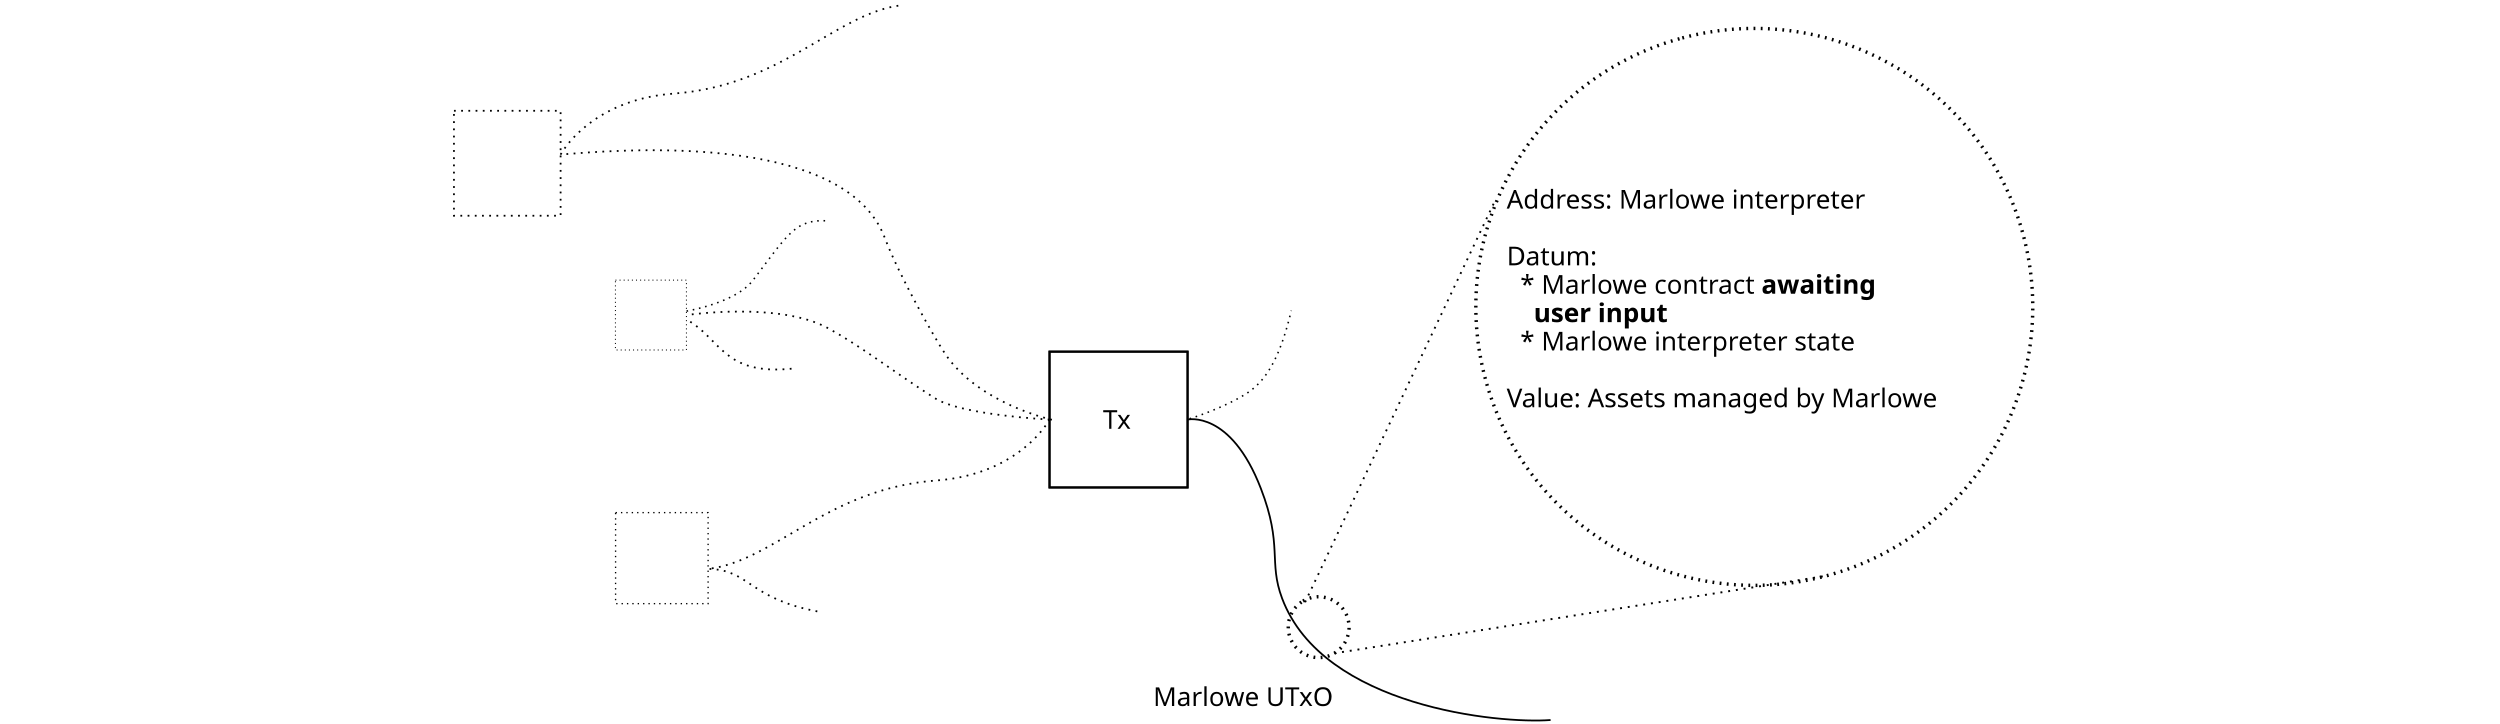
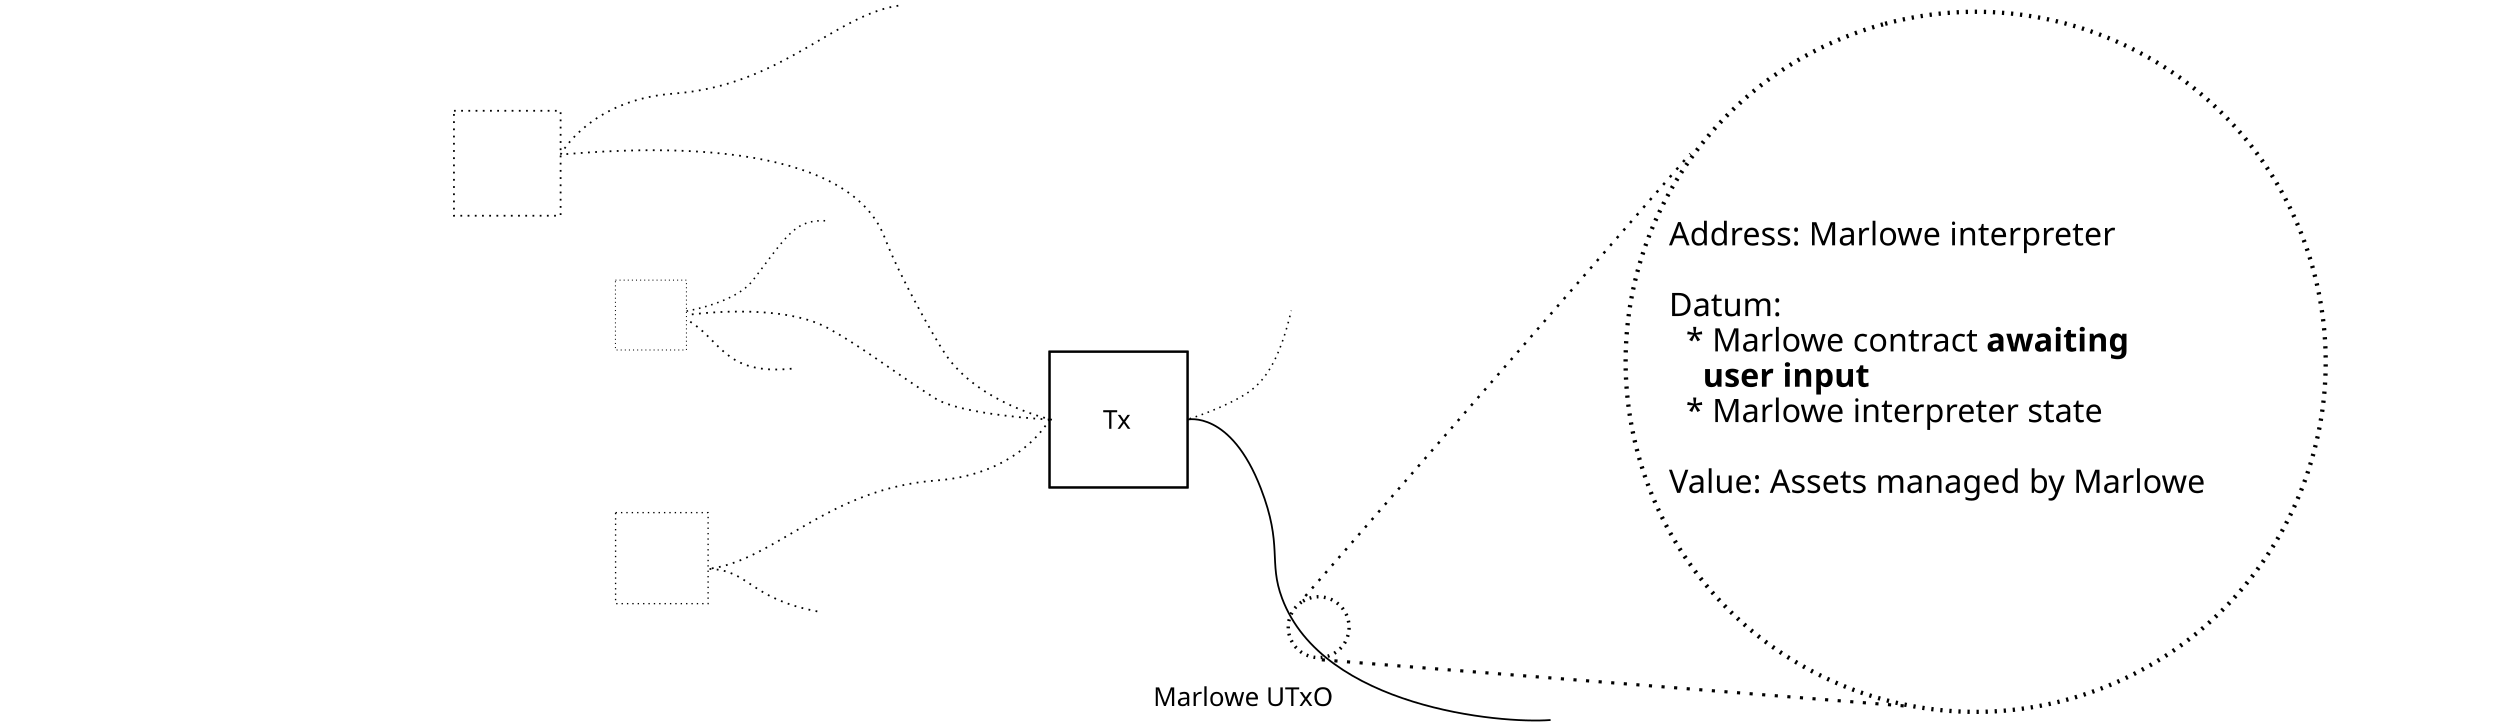
<svg xmlns="http://www.w3.org/2000/svg" width="209.777mm" height="60.704mm" viewBox="0 0 209.777 60.704" version="1.1" id="svg1">
  <defs id="defs1" />
  <g id="layer1" transform="translate(-0.01474564,-28.02427)">
    <rect style="fill:none;stroke:#000000;stroke-width:0.168;stroke-dasharray:none" id="rect1" width="11.584" height="11.397" x="88.081" y="57.531" />
    <text xml:space="preserve" style="font-size:2.185px;line-height:0.7;font-family:sans-serif;stroke-width:0.086" x="92.569" y="64.006" id="text1">
      <tspan id="tspan1" style="font-style:normal;font-variant:normal;font-weight:normal;font-stretch:normal;font-size:2.185px;font-family:'Roboto Mono';-inkscape-font-specification:'Roboto Mono';stroke-width:0.086" x="92.569" y="64.006">Tx</tspan>
    </text>
    <path style="fill:none;stroke:#000000;stroke-width:0.151;stroke-linecap:butt;stroke-linejoin:miter;stroke-dasharray:none;stroke-opacity:1" d="m 99.665,63.229 c 0,0 3.606,-0.804 6.149,5.783 1.857,4.809 0.619,6.127 1.784,9.225 3.438,9.141 18.278,10.535 22.528,10.204" id="path3" />
    <path style="fill:none;stroke:#000000;stroke-width:0.151;stroke-linecap:butt;stroke-linejoin:miter;stroke-dasharray:0.151, 0.454;stroke-dashoffset:0;stroke-opacity:1" d="m 88.081,63.229 c 0,0 -7.382,-0.359 -9.628,-1.795 C 74.815,59.108 72.406,57.162 69.507,55.567 65.403,53.31 57.614,54.461 57.614,54.461" id="path4" />
    <path style="fill:none;stroke:#000000;stroke-width:0.151;stroke-linecap:butt;stroke-linejoin:miter;stroke-dasharray:0.151, 0.454;stroke-dashoffset:0;stroke-opacity:1" d="m 88.081,63.229 c 0,0 -2.445,4.598 -9.486,5.112 -9.174,0.67 -13.586,6.769 -19.149,7.418" id="path5" />
    <path style="fill:none;stroke:#000000;stroke-width:0.151;stroke-linecap:butt;stroke-linejoin:miter;stroke-dasharray:0.151, 0.454;stroke-dashoffset:0;stroke-opacity:1" d="m 88.278,63.246 c 0,0 -6.164,-1.34 -8.97,-5.552 C 78.424,56.366 75.435,51.107 74.27,48.01 70.832,38.869 51.306,40.659 47.057,40.99" id="path6" />
    <rect style="fill:none;stroke:#000000;stroke-width:0.168;stroke-dasharray:none" id="rect6" width="11.584" height="11.397" x="88.081" y="57.531" />
    <rect style="fill:none;stroke:#000000;stroke-width:0.151;stroke-dasharray:0.151, 0.454;stroke-dashoffset:0" id="rect7" width="8.95" height="8.806" x="38.106" y="37.32" />
    <rect style="fill:none;stroke:#000000;stroke-width:0.086;stroke-dasharray:0.086, 0.259;stroke-dashoffset:0" id="rect8" width="5.958" height="5.862" x="51.656" y="51.53" />
    <path style="fill:none;stroke:#000000;stroke-width:0.133;stroke-linecap:butt;stroke-linejoin:miter;stroke-dasharray:0.133, 0.399;stroke-dashoffset:0;stroke-opacity:1" d="m 57.623,54.129 c 0,0 4.126,-0.686 5.569,-2.581 3.037,-3.99 3.555,-5.169 6.389,-4.986" id="path8" />
    <path style="fill:none;stroke:#000000;stroke-width:0.151;stroke-linecap:butt;stroke-linejoin:miter;stroke-dasharray:0.151, 0.454;stroke-dashoffset:0;stroke-opacity:1" d="m 47.057,40.99 c 0,0 2.445,-4.598 9.486,-5.112 9.174,-0.67 13.586,-6.769 19.149,-7.418" id="path9" />
    <rect style="fill:none;stroke:#000000;stroke-width:0.113;stroke-dasharray:0.113, 0.338;stroke-dashoffset:0" id="rect9" width="7.763" height="7.638" x="51.669" y="71.039" />
    <path style="fill:none;stroke:#000000;stroke-width:0.151;stroke-linecap:butt;stroke-linejoin:miter;stroke-dasharray:0.151, 0.454;stroke-dashoffset:0;stroke-opacity:1" d="m 66.432,58.962 c -5.753,0.575 -5.923,-2.538 -8.822,-4.133" id="path10" />
    <path style="fill:none;stroke:#000000;stroke-width:0.151;stroke-linecap:butt;stroke-linejoin:miter;stroke-dasharray:0.151, 0.454;stroke-dashoffset:0;stroke-opacity:1" d="m 68.595,79.328 c -5.808,-1.108 -5.65,-3.494 -9.15,-3.569" id="path11" />
-     <text xml:space="preserve" style="font-size:2.185px;line-height:0;font-family:sans-serif;stroke-width:0.164" x="126.442" y="43.167" id="text11">
-       <tspan style="font-size:2.185px;line-height:1;stroke-width:0.164" x="126.442" y="43.167" id="tspan12" />
-       <tspan style="font-style:normal;font-variant:normal;font-weight:normal;font-stretch:normal;font-size:2.185px;line-height:1.09;font-family:'Roboto Mono';-inkscape-font-specification:'Roboto Mono';stroke-width:0.164" x="126.442" y="45.526" id="tspan31">Address: Marlowe interpreter</tspan>
-       <tspan style="font-style:normal;font-variant:normal;font-weight:normal;font-stretch:normal;font-size:2.185px;line-height:1.09;font-family:'Roboto Mono';-inkscape-font-specification:'Roboto Mono';stroke-width:0.164" x="126.442" y="47.908" id="tspan22" />
-       <tspan style="font-style:normal;font-variant:normal;font-weight:normal;font-stretch:normal;font-size:2.185px;line-height:1.09;font-family:'Roboto Mono';-inkscape-font-specification:'Roboto Mono';stroke-width:0.164" x="126.442" y="50.289" id="tspan13">Datum:</tspan>
-       <tspan style="font-style:normal;font-variant:normal;font-weight:normal;font-stretch:normal;font-size:2.185px;line-height:1.09;font-family:'Roboto Mono';-inkscape-font-specification:'Roboto Mono';stroke-width:0.164" x="126.442" y="52.671" id="tspan53">  * Marlowe contract <tspan style="font-style:normal;font-variant:normal;font-weight:bold;font-stretch:normal;line-height:1.09;font-family:'Roboto Mono';-inkscape-font-specification:'Roboto Mono Bold'" id="tspan54">awaiting</tspan>
+     <text xml:space="preserve" style="font-size:2.107px;line-height:0;font-family:sans-serif;stroke-width:0.158" x="140.057" y="45.818" id="text11">
+       <tspan style="font-size:2.107px;line-height:1;stroke-width:0.158" x="140.057" y="45.818" id="tspan12" />
+       <tspan style="font-style:normal;font-variant:normal;font-weight:normal;font-stretch:normal;font-size:2.722px;line-height:1.09;font-family:'Roboto Mono';-inkscape-font-specification:'Roboto Mono';stroke-width:0.158" x="140.057" y="48.609" id="tspan31">Address: Marlowe interpreter</tspan>
+       <tspan style="font-style:normal;font-variant:normal;font-weight:normal;font-stretch:normal;font-size:2.722px;line-height:1.09;font-family:'Roboto Mono';-inkscape-font-specification:'Roboto Mono';stroke-width:0.158" x="140.057" y="51.576" id="tspan22" />
+       <tspan style="font-style:normal;font-variant:normal;font-weight:normal;font-stretch:normal;font-size:2.722px;line-height:1.09;font-family:'Roboto Mono';-inkscape-font-specification:'Roboto Mono';stroke-width:0.158" x="140.057" y="54.543" id="tspan13">Datum:</tspan>
+       <tspan style="font-style:normal;font-variant:normal;font-weight:normal;font-stretch:normal;font-size:2.722px;line-height:1.09;font-family:'Roboto Mono';-inkscape-font-specification:'Roboto Mono';stroke-width:0.158" x="140.057" y="57.509" id="tspan53">  * Marlowe contract <tspan style="font-style:normal;font-variant:normal;font-weight:bold;font-stretch:normal;font-size:2.722px;line-height:1.09;font-family:'Roboto Mono';-inkscape-font-specification:'Roboto Mono Bold';stroke-width:0.158" id="tspan54">awaiting</tspan>
      </tspan>
-       <tspan style="font-style:normal;font-variant:normal;font-weight:bold;font-stretch:normal;font-size:2.185px;line-height:1.09;font-family:'Roboto Mono';-inkscape-font-specification:'Roboto Mono Bold';stroke-width:0.164" x="126.442" y="55.052" id="tspan55">    user input</tspan>
-       <tspan style="font-style:normal;font-variant:normal;font-weight:normal;font-stretch:normal;font-size:2.185px;line-height:1.09;font-family:'Roboto Mono';-inkscape-font-specification:'Roboto Mono';stroke-width:0.164" x="126.442" y="57.434" id="tspan27">  * Marlowe interpreter state</tspan>
-       <tspan style="font-style:normal;font-variant:normal;font-weight:normal;font-stretch:normal;font-size:2.185px;line-height:1.09;font-family:'Roboto Mono';-inkscape-font-specification:'Roboto Mono';stroke-width:0.164" x="126.442" y="59.815" id="tspan28" />
-       <tspan style="font-style:normal;font-variant:normal;font-weight:normal;font-stretch:normal;font-size:2.185px;line-height:1.09;font-family:'Roboto Mono';-inkscape-font-specification:'Roboto Mono';stroke-width:0.164" x="126.442" y="62.197" id="tspan30">Value: Assets managed by Marlowe</tspan>
+       <tspan style="font-style:normal;font-variant:normal;font-weight:bold;font-stretch:normal;font-size:2.722px;line-height:1.09;font-family:'Roboto Mono';-inkscape-font-specification:'Roboto Mono Bold';stroke-width:0.158" x="140.057" y="60.476" id="tspan55">    user input</tspan>
+       <tspan style="font-style:normal;font-variant:normal;font-weight:normal;font-stretch:normal;font-size:2.722px;line-height:1.09;font-family:'Roboto Mono';-inkscape-font-specification:'Roboto Mono';stroke-width:0.158" x="140.057" y="63.442" id="tspan27">  * Marlowe interpreter state</tspan>
+       <tspan style="font-style:normal;font-variant:normal;font-weight:normal;font-stretch:normal;font-size:2.722px;line-height:1.09;font-family:'Roboto Mono';-inkscape-font-specification:'Roboto Mono';stroke-width:0.158" x="140.057" y="66.409" id="tspan28" />
+       <tspan style="font-style:normal;font-variant:normal;font-weight:normal;font-stretch:normal;font-size:2.722px;line-height:1.09;font-family:'Roboto Mono';-inkscape-font-specification:'Roboto Mono';stroke-width:0.158" x="140.057" y="69.376" id="tspan30">Value: Assets managed by Marlowe</tspan>
    </text>
    <text xml:space="preserve" style="font-size:2.185px;line-height:1;font-family:sans-serif;stroke-width:0.164" x="96.777" y="87.263" id="text17">
      <tspan style="font-style:normal;font-variant:normal;font-weight:normal;font-stretch:normal;font-size:2.185px;line-height:1;font-family:'Roboto Mono';-inkscape-font-specification:'Roboto Mono';stroke-width:0.164" x="96.777" y="87.263" id="tspan17">Marlowe UTxO</tspan>
    </text>
    <circle style="fill:none;stroke:#000000;stroke-width:0.288;stroke-dasharray:0.151, 0.454;stroke-dashoffset:0" id="path18" cx="-126.044" cy="53.521" r="2.553" transform="rotate(-120.9085)" />
-     <g id="g67" transform="rotate(15.91797,111.9763,82.84313)">
-       <circle style="fill:none;stroke:#000000;stroke-width:0.288;stroke-dasharray:0.151, 0.454;stroke-dashoffset:0" id="path19" cx="-109.635" cy="95.083" r="23.362" transform="rotate(-120.9085)" />
-       <path style="fill:none;stroke:#000000;stroke-width:0.164px;stroke-linecap:butt;stroke-linejoin:miter;stroke-dasharray:0.164, 0.492;stroke-dashoffset:0;stroke-opacity:1" d="M 111.976,82.843 149.897,65.269" id="path20" />
-       <path style="fill:none;stroke:#000000;stroke-width:0.159px;stroke-linecap:butt;stroke-linejoin:miter;stroke-dasharray:0.159, 0.476;stroke-dashoffset:0;stroke-opacity:1" d="m 108.445,79.393 6.088,-36.78" id="path21" />
-     </g>
+     <circle style="fill:none;stroke:#000000;stroke-width:0.362;stroke-dasharray:0.19, 0.571;stroke-dashoffset:0" id="path19" cx="-99.283" cy="145.05" r="29.367" transform="rotate(-104.9905)" />
+     <path style="fill:none;stroke:#000000;stroke-width:0.265px;stroke-linecap:butt;stroke-linejoin:miter;stroke-dasharray:0.265, 0.794;stroke-dashoffset:0;stroke-opacity:1" d="m 110.928,83.389 49.591,3.926" id="path20" />
+     <path style="fill:none;stroke:#000000;stroke-width:0.212px;stroke-linecap:butt;stroke-linejoin:miter;stroke-dasharray:0.212, 0.635;stroke-dashoffset:0;stroke-opacity:1" d="M 109.552,78.038 141.844,40.922" id="path21" />
    <path style="fill:none;stroke:#000000;stroke-width:0.133;stroke-linecap:butt;stroke-linejoin:miter;stroke-dasharray:0.133, 0.399;stroke-dashoffset:0;stroke-opacity:1" d="m 99.835,63.161 c 0,0 2.831,-0.859 4.83,-2.152 1.841,-1.19 2.893,-3.519 3.701,-6.918" id="path31" />
    <rect style="fill:none;stroke:none;stroke-width:0.416;stroke-dasharray:0.136, 0.407;stroke-dashoffset:0" id="rect66" width="209.777" height="60.704" x="0.015" y="28.024" />
  </g>
</svg>
